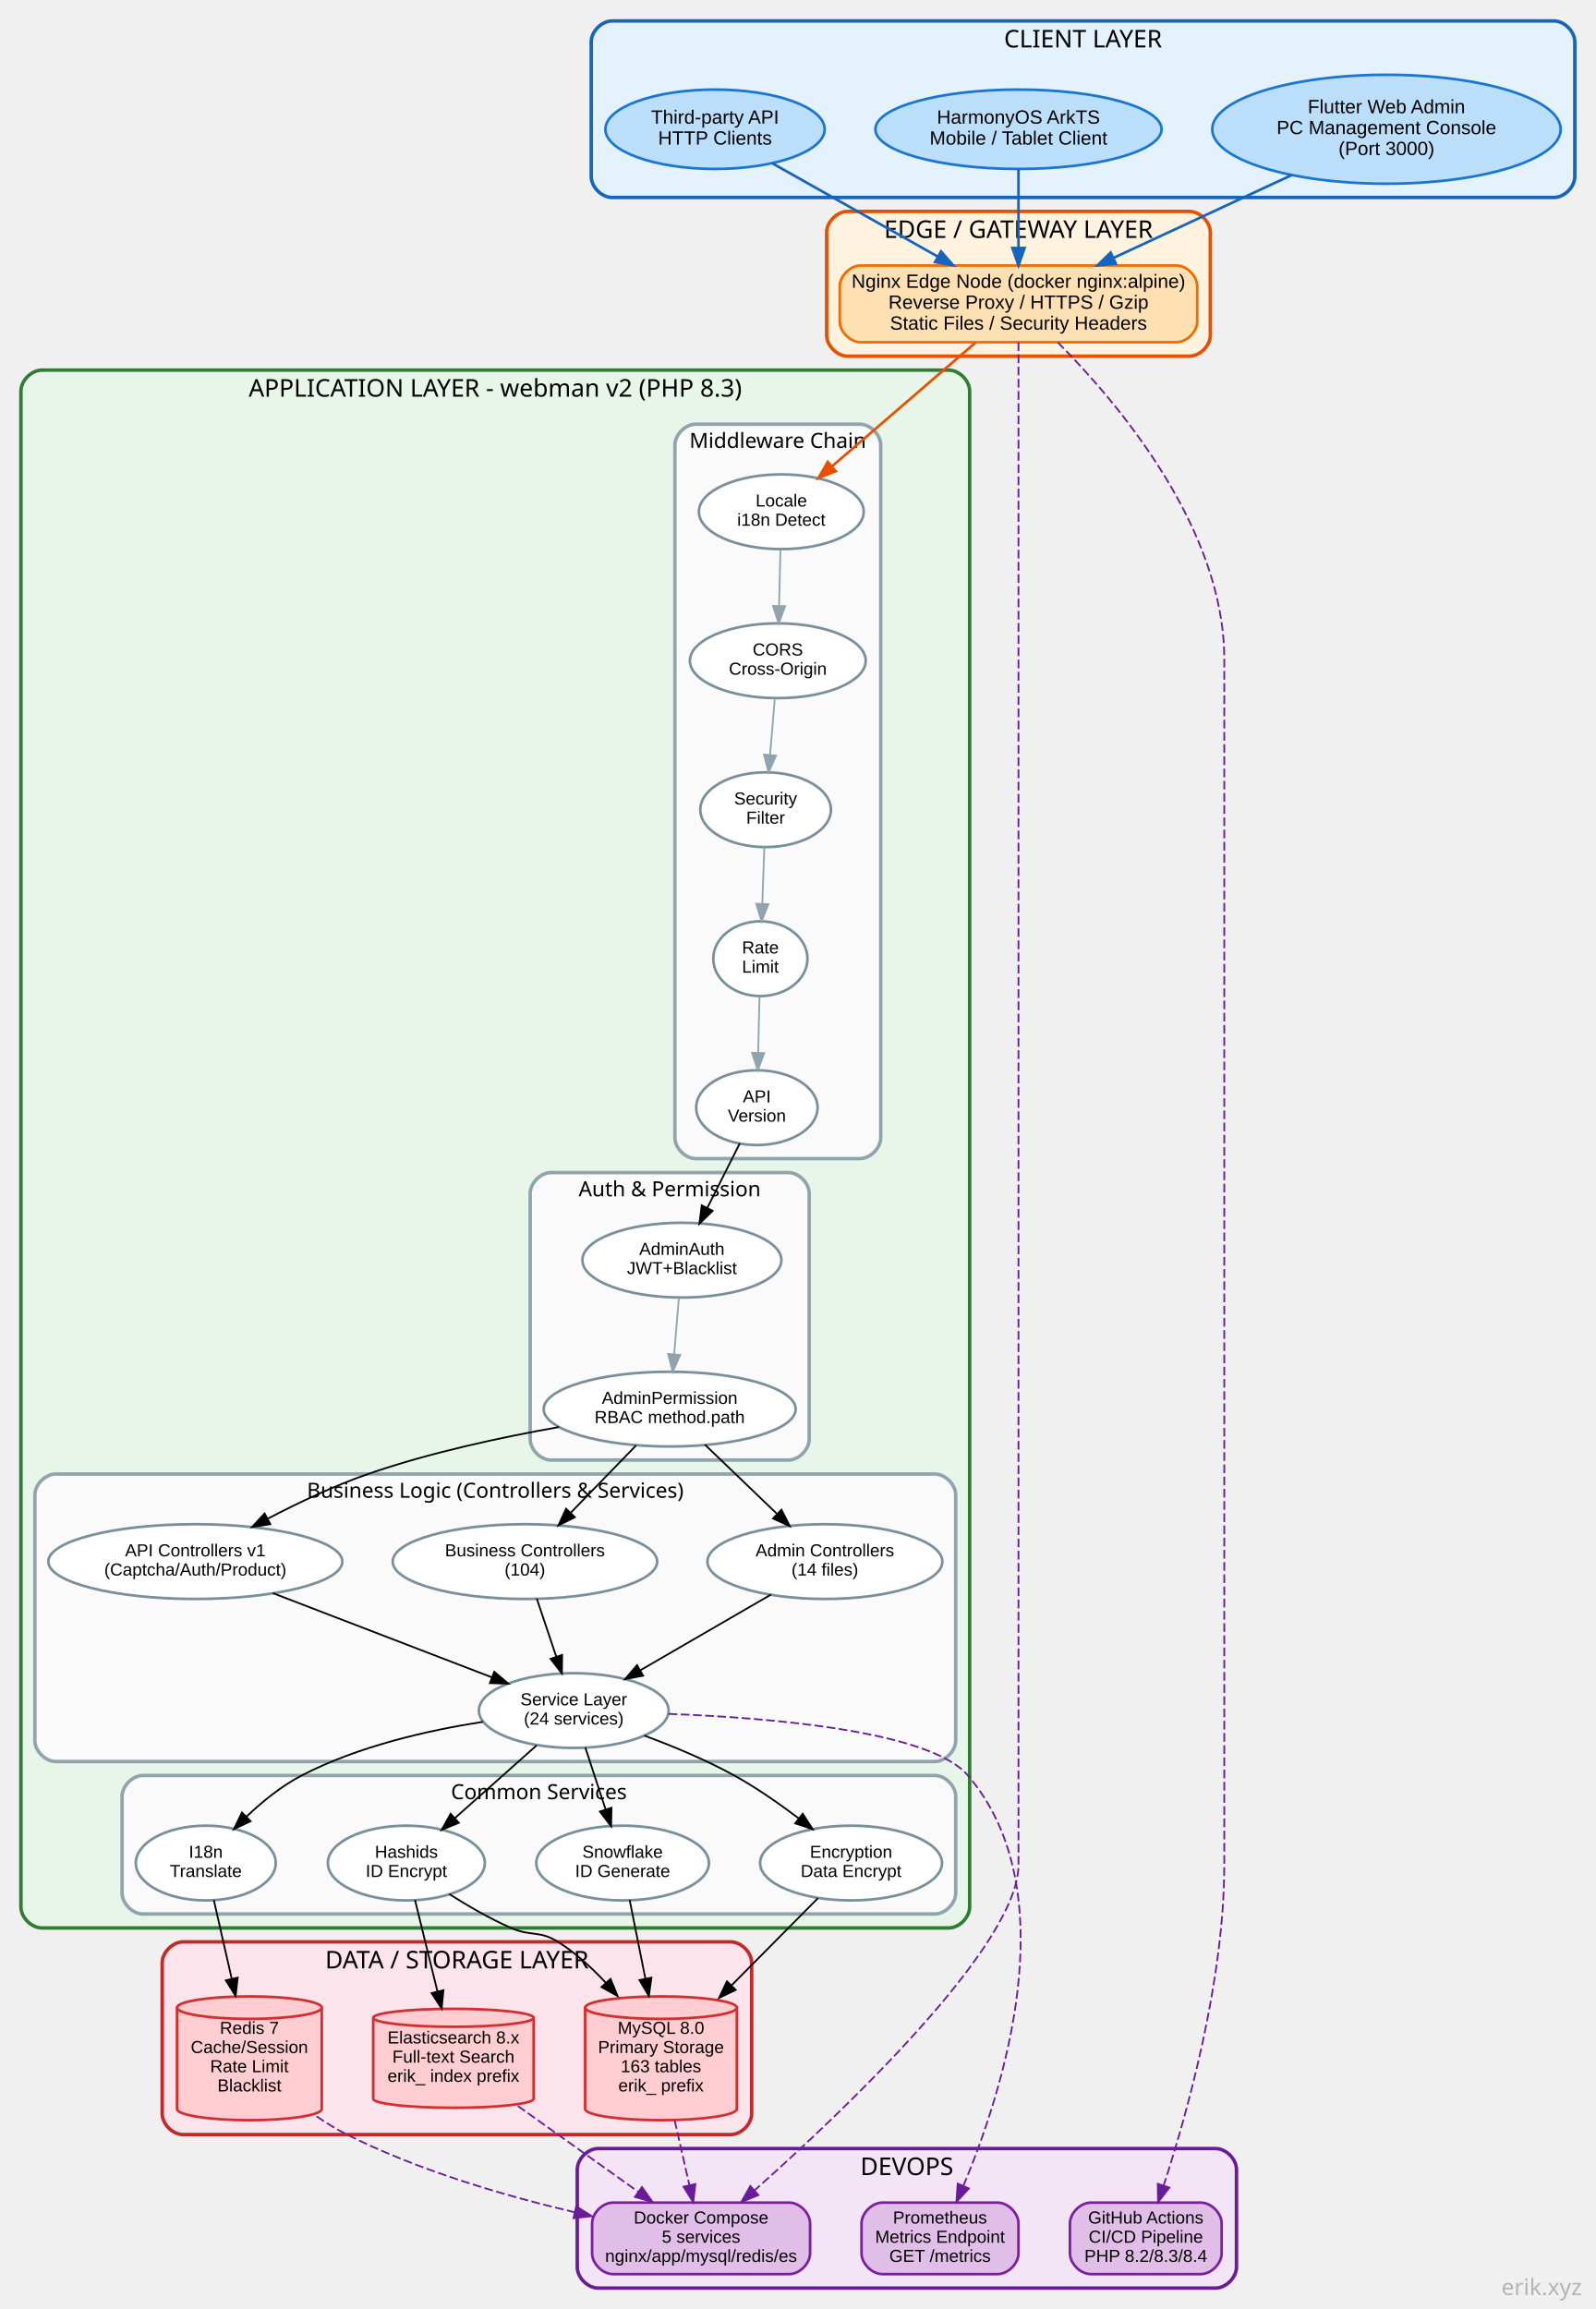
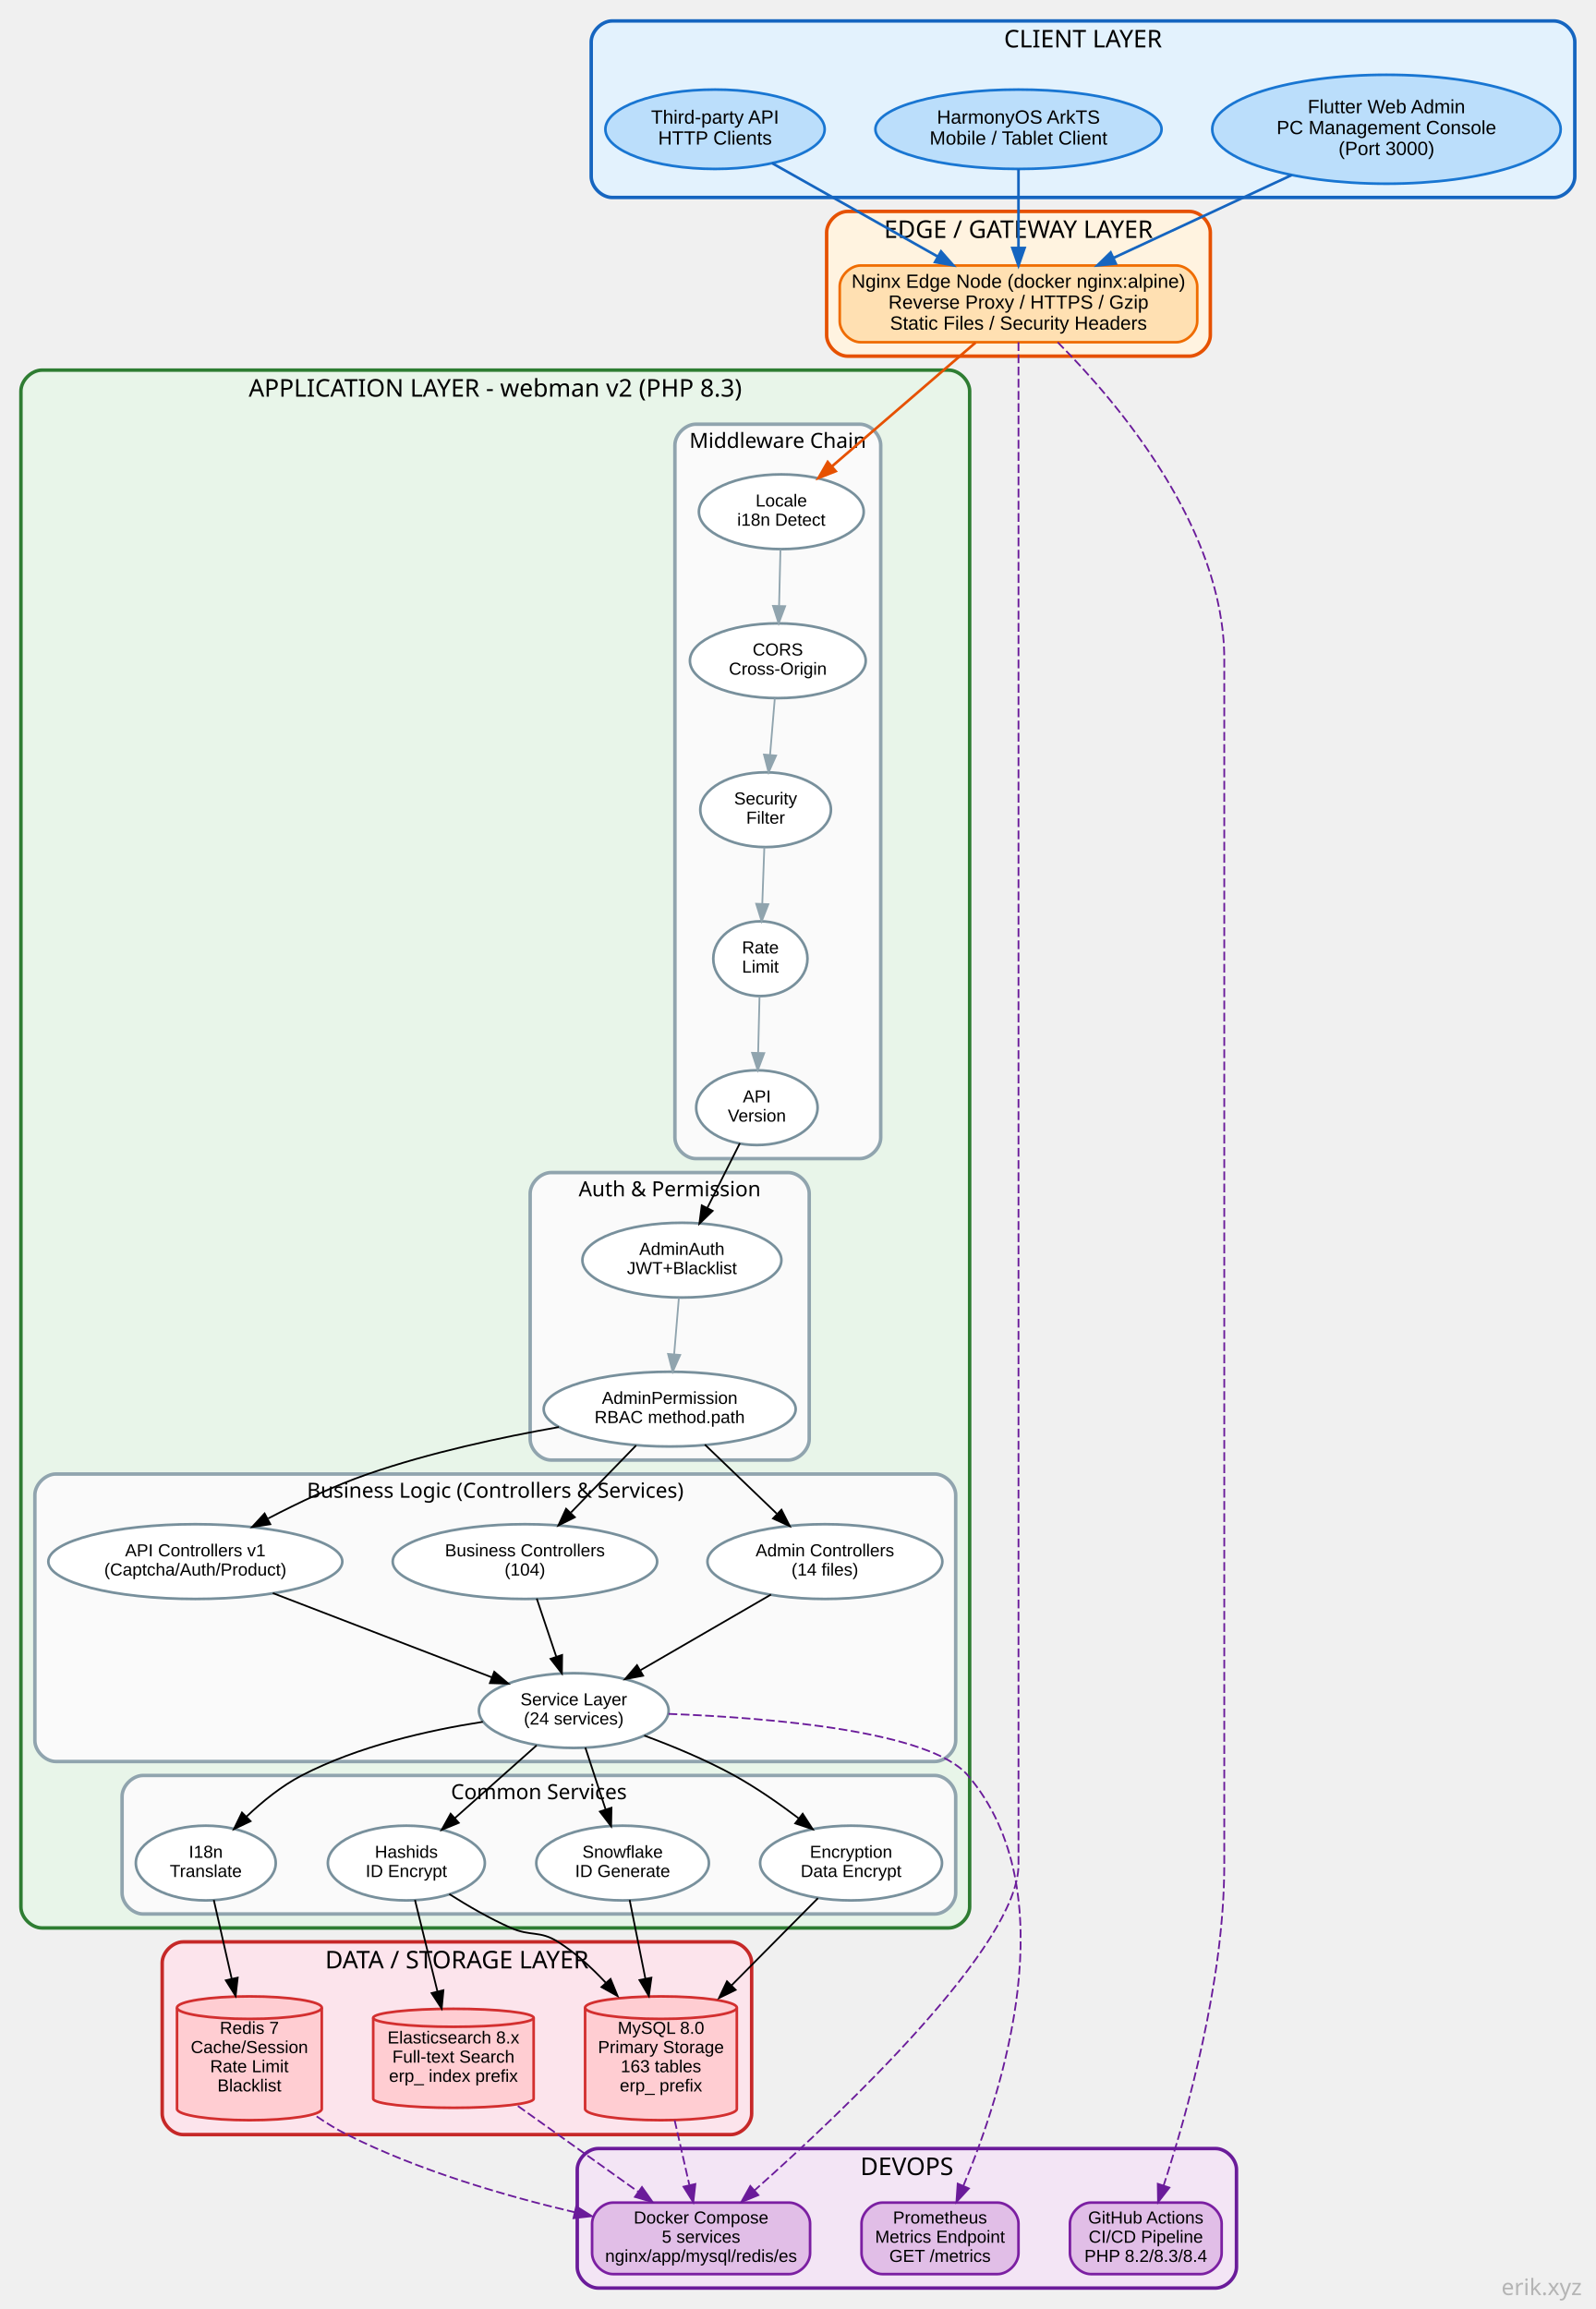
<svg xmlns="http://www.w3.org/2000/svg" width="915pt" height="1324pt" viewBox="0.00 0.00 915.00 1323.99">
  <g id="graph0" class="graph" transform="scale(1 1) rotate(0) translate(4 1319.99)">
    <g id="clust1" class="cluster">
      <path fill="#e3f2fd" stroke="#1565c0" stroke-width="2" d="M347,-1206.76C347,-1206.76 887,-1206.76 887,-1206.76 893,-1206.76 899,-1212.76 899,-1218.76 899,-1218.76 899,-1295.99 899,-1295.99 899,-1301.99 893,-1307.99 887,-1307.99 887,-1307.99 347,-1307.99 347,-1307.99 341,-1307.99 335,-1301.99 335,-1295.99 335,-1295.99 335,-1218.76 335,-1218.76 335,-1212.76 341,-1206.76 347,-1206.76" />
      <text text-anchor="middle" x="617" y="-1292.79" font-family="Arial Bold" font-size="14.00">CLIENT LAYER</text>
    </g>
    <g id="clust2" class="cluster">
      <path fill="#fff3e0" stroke="#e65100" stroke-width="2" d="M482,-1115.76C482,-1115.76 678,-1115.76 678,-1115.76 684,-1115.76 690,-1121.76 690,-1127.76 690,-1127.76 690,-1186.76 690,-1186.76 690,-1192.76 684,-1198.76 678,-1198.76 678,-1198.76 482,-1198.76 482,-1198.76 476,-1198.76 470,-1192.76 470,-1186.76 470,-1186.76 470,-1127.76 470,-1127.76 470,-1121.76 476,-1115.76 482,-1115.76" />
      <text text-anchor="middle" x="580" y="-1183.56" font-family="Arial Bold" font-size="14.00">EDGE / GATEWAY LAYER</text>
    </g>
    <g id="clust3" class="cluster">
      <path fill="#e8f5e9" stroke="#2e7d32" stroke-width="2" d="M20,-214.5C20,-214.5 540,-214.5 540,-214.5 546,-214.5 552,-220.5 552,-226.5 552,-226.5 552,-1095.76 552,-1095.76 552,-1101.76 546,-1107.76 540,-1107.76 540,-1107.76 20,-1107.76 20,-1107.76 14,-1107.76 8,-1101.76 8,-1095.76 8,-1095.76 8,-226.5 8,-226.5 8,-220.5 14,-214.5 20,-214.5" />
      <text text-anchor="middle" x="280" y="-1092.56" font-family="Arial Bold" font-size="14.00">APPLICATION LAYER - webman v2 (PHP 8.3)</text>
    </g>
    <g id="clust4" class="cluster">
      <path fill="#fafafa" stroke="#90a4ae" stroke-width="2" d="M395,-655.63C395,-655.63 489,-655.63 489,-655.63 495,-655.63 501,-661.63 501,-667.63 501,-667.63 501,-1064.76 501,-1064.76 501,-1070.76 495,-1076.76 489,-1076.76 489,-1076.76 395,-1076.76 395,-1076.76 389,-1076.76 383,-1070.76 383,-1064.76 383,-1064.76 383,-667.63 383,-667.63 383,-661.63 389,-655.63 395,-655.63" />
      <text text-anchor="middle" x="442" y="-1063.16" font-family="Arial Bold" font-size="12.00">Middleware Chain</text>
    </g>
    <g id="clust5" class="cluster">
      <path fill="#fafafa" stroke="#90a4ae" stroke-width="2" d="M312,-482.78C312,-482.78 448,-482.78 448,-482.78 454,-482.78 460,-488.78 460,-494.78 460,-494.78 460,-635.63 460,-635.63 460,-641.63 454,-647.63 448,-647.63 448,-647.63 312,-647.63 312,-647.63 306,-647.63 300,-641.63 300,-635.63 300,-635.63 300,-494.78 300,-494.78 300,-488.78 306,-482.78 312,-482.78" />
      <text text-anchor="middle" x="380" y="-634.03" font-family="Arial Bold" font-size="12.00">Auth &amp; Permission</text>
    </g>
    <g id="clust6" class="cluster">
      <path fill="#fafafa" stroke="#90a4ae" stroke-width="2" d="M28,-309.93C28,-309.93 532,-309.93 532,-309.93 538,-309.93 544,-315.93 544,-321.93 544,-321.93 544,-462.78 544,-462.78 544,-468.78 538,-474.78 532,-474.78 532,-474.78 28,-474.78 28,-474.78 22,-474.78 16,-468.78 16,-462.78 16,-462.78 16,-321.93 16,-321.93 16,-315.93 22,-309.93 28,-309.93" />
      <text text-anchor="middle" x="280" y="-461.18" font-family="Arial Bold" font-size="12.00">Business Logic (Controllers &amp; Services)</text>
    </g>
    <g id="clust7" class="cluster">
      <path fill="#fafafa" stroke="#90a4ae" stroke-width="2" d="M78,-222.5C78,-222.5 532,-222.5 532,-222.5 538,-222.5 544,-228.5 544,-234.5 544,-234.5 544,-289.93 544,-289.93 544,-295.93 538,-301.93 532,-301.93 532,-301.93 78,-301.93 78,-301.93 72,-301.93 66,-295.93 66,-289.93 66,-289.93 66,-234.5 66,-234.5 66,-228.5 72,-222.5 78,-222.5" />
      <text text-anchor="middle" x="305" y="-288.33" font-family="Arial Bold" font-size="12.00">Common Services</text>
    </g>
    <g id="clust8" class="cluster">
      <path fill="#fce4ec" stroke="#c62828" stroke-width="2" d="M101,-96C101,-96 415,-96 415,-96 421,-96 427,-102 427,-108 427,-108 427,-194.5 427,-194.5 427,-200.5 421,-206.5 415,-206.5 415,-206.5 101,-206.5 101,-206.5 95,-206.5 89,-200.5 89,-194.5 89,-194.5 89,-108 89,-108 89,-102 95,-96 101,-96" />
      <text text-anchor="middle" x="258" y="-191.3" font-family="Arial Bold" font-size="14.00">DATA / STORAGE LAYER</text>
    </g>
    <g id="clust9" class="cluster">
      <path fill="#f3e5f5" stroke="#6a1b9a" stroke-width="2" d="M339,-8C339,-8 693,-8 693,-8 699,-8 705,-14 705,-20 705,-20 705,-76 705,-76 705,-82 699,-88 693,-88 693,-88 339,-88 339,-88 333,-88 327,-82 327,-76 327,-76 327,-20 327,-20 327,-14 333,-8 339,-8" />
      <text text-anchor="middle" x="516" y="-72.8" font-family="Arial Bold" font-size="14.00">DEVOPS</text>
    </g>
    <g id="node1" class="node">
      <ellipse fill="#bbdefb" stroke="#1976d2" stroke-width="1.5" cx="791" cy="-1245.88" rx="99.9" ry="31.23" />
      <text text-anchor="middle" x="791" y="-1255.08" font-family="Arial" font-size="11.00">Flutter Web Admin</text>
      <text text-anchor="middle" x="791" y="-1243.08" font-family="Arial" font-size="11.00">PC Management Console</text>
      <text text-anchor="middle" x="791" y="-1231.08" font-family="Arial" font-size="11.00">(Port 3000)</text>
    </g>
    <g id="node4" class="node">
      <path fill="#ffe0b2" stroke="#ef6c00" stroke-width="1.5" d="M670.5,-1167.76C670.5,-1167.76 489.5,-1167.76 489.5,-1167.76 483.5,-1167.76 477.5,-1161.76 477.5,-1155.76 477.5,-1155.76 477.5,-1135.76 477.5,-1135.76 477.5,-1129.76 483.5,-1123.76 489.5,-1123.76 489.5,-1123.76 670.5,-1123.76 670.5,-1123.76 676.5,-1123.76 682.5,-1129.76 682.5,-1135.76 682.5,-1135.76 682.5,-1155.76 682.5,-1155.76 682.5,-1161.76 676.5,-1167.76 670.5,-1167.76" />
      <text text-anchor="middle" x="580" y="-1154.96" font-family="Arial" font-size="11.00">Nginx Edge Node (docker nginx:alpine)</text>
      <text text-anchor="middle" x="580" y="-1142.96" font-family="Arial" font-size="11.00">Reverse Proxy / HTTPS / Gzip</text>
      <text text-anchor="middle" x="580" y="-1130.96" font-family="Arial" font-size="11.00">Static Files / Security Headers</text>
    </g>
    <g id="edge17" class="edge">
      <path fill="none" stroke="#1565c0" stroke-width="1.5" d="M736.66,-1219.61C705.35,-1205.05 666.09,-1186.8 634.71,-1172.21" />
      <polygon fill="#1565c0" stroke="#1565c0" stroke-width="1.5" points="635.79,-1168.85 625.25,-1167.8 632.84,-1175.19 635.79,-1168.85" />
    </g>
    <g id="node2" class="node">
      <ellipse fill="#bbdefb" stroke="#1976d2" stroke-width="1.5" cx="580" cy="-1245.88" rx="82.05" ry="22.76" />
      <text text-anchor="middle" x="580" y="-1249.08" font-family="Arial" font-size="11.00">HarmonyOS ArkTS</text>
      <text text-anchor="middle" x="580" y="-1237.08" font-family="Arial" font-size="11.00">Mobile / Tablet Client</text>
    </g>
    <g id="edge18" class="edge">
      <path fill="none" stroke="#1565c0" stroke-width="1.5" d="M580,-1223.1C580,-1209.84 580,-1192.67 580,-1177.98" />
      <polygon fill="#1565c0" stroke="#1565c0" stroke-width="1.5" points="583.5,-1177.8 580,-1167.8 576.5,-1177.8 583.5,-1177.8" />
    </g>
    <g id="node3" class="node">
      <ellipse fill="#bbdefb" stroke="#1976d2" stroke-width="1.5" cx="406" cy="-1245.88" rx="62.87" ry="22.76" />
      <text text-anchor="middle" x="406" y="-1249.08" font-family="Arial" font-size="11.00">Third-party API</text>
      <text text-anchor="middle" x="406" y="-1237.08" font-family="Arial" font-size="11.00">HTTP Clients</text>
    </g>
    <g id="edge19" class="edge">
      <path fill="none" stroke="#1565c0" stroke-width="1.5" d="M438.73,-1226.42C465.49,-1211.33 503.67,-1189.81 533.59,-1172.93" />
      <polygon fill="#1565c0" stroke="#1565c0" stroke-width="1.5" points="535.59,-1175.82 542.59,-1167.86 532.16,-1169.72 535.59,-1175.82" />
    </g>
    <g id="node5" class="node">
      <ellipse fill="#ffffff" stroke="#78909c" stroke-width="1.5" cx="444" cy="-1026.55" rx="47.25" ry="21.43" />
      <text text-anchor="middle" x="444" y="-1029.55" font-family="Arial" font-size="10.00">Locale</text>
      <text text-anchor="middle" x="444" y="-1018.55" font-family="Arial" font-size="10.00">i18n Detect</text>
    </g>
    <g id="edge20" class="edge">
      <path fill="none" stroke="#e65100" stroke-width="1.5" d="M555.37,-1123.54C532.26,-1103.62 497.69,-1073.82 473.2,-1052.72" />
      <polygon fill="#e65100" stroke="#e65100" stroke-width="1.5" points="475.18,-1049.8 465.32,-1045.92 470.61,-1055.1 475.18,-1049.8" />
    </g>
    <g id="node23" class="node">
      <path fill="#e1bee7" stroke="#7b1fa2" stroke-width="1.5" d="M684.5,-57C684.5,-57 621.5,-57 621.5,-57 615.5,-57 609.5,-51 609.5,-45 609.5,-45 609.5,-28 609.5,-28 609.5,-22 615.5,-16 621.5,-16 621.5,-16 684.5,-16 684.5,-16 690.5,-16 696.5,-22 696.5,-28 696.5,-28 696.5,-45 696.5,-45 696.5,-51 690.5,-57 684.5,-57" />
      <text text-anchor="middle" x="653" y="-45" font-family="Arial" font-size="10.00">GitHub Actions</text>
      <text text-anchor="middle" x="653" y="-34" font-family="Arial" font-size="10.00">CI/CD Pipeline</text>
      <text text-anchor="middle" x="653" y="-23" font-family="Arial" font-size="10.00">PHP 8.2/8.3/8.4</text>
    </g>
    <g id="edge26" class="edge">
      <path fill="none" stroke="#6a1b9a" stroke-dasharray="5,2" d="M602.47,-1123.75C636.71,-1089.33 698,-1017.24 698,-942.12 698,-942.12 698,-942.12 698,-250.71 698,-183.75 676.49,-107.46 663.21,-66.75" />
      <polygon fill="#6a1b9a" stroke="#6a1b9a" points="666.51,-65.58 660.03,-57.2 659.87,-67.79 666.51,-65.58" />
    </g>
    <g id="node24" class="node">
      <path fill="#e1bee7" stroke="#7b1fa2" stroke-width="1.5" d="M448.5,-57C448.5,-57 347.5,-57 347.5,-57 341.5,-57 335.5,-51 335.5,-45 335.5,-45 335.5,-28 335.5,-28 335.5,-22 341.5,-16 347.5,-16 347.5,-16 448.5,-16 448.5,-16 454.5,-16 460.5,-22 460.5,-28 460.5,-28 460.5,-45 460.5,-45 460.5,-51 454.5,-57 448.5,-57" />
      <text text-anchor="middle" x="398" y="-45" font-family="Arial" font-size="10.00">Docker Compose</text>
      <text text-anchor="middle" x="398" y="-34" font-family="Arial" font-size="10.00">5 services</text>
      <text text-anchor="middle" x="398" y="-23" font-family="Arial" font-size="10.00">nginx/app/mysql/redis/es</text>
    </g>
    <g id="edge27" class="edge">
      <path fill="none" stroke="#6a1b9a" stroke-dasharray="5,2" d="M580,-1123.76C580,-1086.96 580,-1008.44 580,-942.12 580,-942.12 580,-942.12 580,-250.71 580,-204.65 480.5,-110.14 428.64,-64.01" />
      <polygon fill="#6a1b9a" stroke="#6a1b9a" points="430.86,-61.3 421.05,-57.3 426.23,-66.55 430.86,-61.3" />
    </g>
    <g id="node6" class="node">
      <ellipse fill="#ffffff" stroke="#78909c" stroke-width="1.5" cx="442" cy="-941.12" rx="50.41" ry="21.43" />
      <text text-anchor="middle" x="442" y="-944.12" font-family="Arial" font-size="10.00">CORS</text>
      <text text-anchor="middle" x="442" y="-933.12" font-family="Arial" font-size="10.00">Cross-Origin</text>
    </g>
    <g id="edge1" class="edge">
      <path fill="none" stroke="#90a4ae" d="M443.51,-1004.93C443.27,-995.23 442.99,-983.47 442.73,-972.76" />
      <polygon fill="#90a4ae" stroke="#90a4ae" points="446.23,-972.42 442.49,-962.51 439.23,-972.59 446.23,-972.42" />
    </g>
    <g id="node7" class="node">
      <ellipse fill="#ffffff" stroke="#78909c" stroke-width="1.5" cx="435" cy="-855.7" rx="37.45" ry="21.43" />
      <text text-anchor="middle" x="435" y="-858.7" font-family="Arial" font-size="10.00">Security</text>
      <text text-anchor="middle" x="435" y="-847.7" font-family="Arial" font-size="10.00">Filter</text>
    </g>
    <g id="edge2" class="edge">
      <path fill="none" stroke="#90a4ae" d="M440.27,-919.5C439.46,-909.8 438.47,-898.04 437.57,-887.33" />
      <polygon fill="#90a4ae" stroke="#90a4ae" points="441.03,-886.76 436.71,-877.08 434.06,-887.34 441.03,-886.76" />
    </g>
    <g id="node8" class="node">
      <ellipse fill="#ffffff" stroke="#78909c" stroke-width="1.5" cx="432" cy="-770.27" rx="27" ry="21.43" />
      <text text-anchor="middle" x="432" y="-773.27" font-family="Arial" font-size="10.00">Rate</text>
      <text text-anchor="middle" x="432" y="-762.27" font-family="Arial" font-size="10.00">Limit</text>
    </g>
    <g id="edge3" class="edge">
      <path fill="none" stroke="#90a4ae" d="M434.26,-834.08C433.91,-824.38 433.49,-812.61 433.1,-801.9" />
      <polygon fill="#90a4ae" stroke="#90a4ae" points="436.59,-801.52 432.73,-791.66 429.59,-801.78 436.59,-801.52" />
    </g>
    <g id="node9" class="node">
      <ellipse fill="#ffffff" stroke="#78909c" stroke-width="1.5" cx="430" cy="-684.85" rx="34.8" ry="21.43" />
      <text text-anchor="middle" x="430" y="-687.85" font-family="Arial" font-size="10.00">API</text>
      <text text-anchor="middle" x="430" y="-676.85" font-family="Arial" font-size="10.00">Version</text>
    </g>
    <g id="edge4" class="edge">
      <path fill="none" stroke="#90a4ae" d="M431.51,-748.65C431.27,-738.95 430.99,-727.19 430.73,-716.48" />
      <polygon fill="#90a4ae" stroke="#90a4ae" points="434.23,-716.14 430.49,-706.23 427.23,-716.31 434.23,-716.14" />
    </g>
    <g id="node10" class="node">
      <ellipse fill="#ffffff" stroke="#78909c" stroke-width="1.5" cx="387" cy="-597.42" rx="57.05" ry="21.43" />
      <text text-anchor="middle" x="387" y="-600.42" font-family="Arial" font-size="10.00">AdminAuth</text>
      <text text-anchor="middle" x="387" y="-589.42" font-family="Arial" font-size="10.00">JWT+Blacklist</text>
    </g>
    <g id="edge6" class="edge">
      <path fill="none" stroke="black" d="M420.24,-664.46C414.71,-653.48 407.69,-639.52 401.53,-627.28" />
      <polygon fill="black" stroke="black" points="404.64,-625.68 397.02,-618.32 398.39,-628.83 404.64,-625.68" />
    </g>
    <g id="node11" class="node">
      <ellipse fill="#ffffff" stroke="#78909c" stroke-width="1.5" cx="380" cy="-511.99" rx="72.25" ry="21.43" />
      <text text-anchor="middle" x="380" y="-514.99" font-family="Arial" font-size="10.00">AdminPermission</text>
      <text text-anchor="middle" x="380" y="-503.99" font-family="Arial" font-size="10.00">RBAC method.path</text>
    </g>
    <g id="edge5" class="edge">
      <path fill="none" stroke="#90a4ae" d="M385.27,-575.8C384.46,-566.1 383.47,-554.34 382.57,-543.62" />
      <polygon fill="#90a4ae" stroke="#90a4ae" points="386.03,-543.05 381.71,-533.38 379.06,-543.64 386.03,-543.05" />
    </g>
    <g id="node12" class="node">
      <ellipse fill="#ffffff" stroke="#78909c" stroke-width="1.5" cx="469" cy="-424.57" rx="67.35" ry="21.43" />
      <text text-anchor="middle" x="469" y="-427.57" font-family="Arial" font-size="10.00">Admin Controllers</text>
      <text text-anchor="middle" x="469" y="-416.57" font-family="Arial" font-size="10.00">(14 files)</text>
    </g>
    <g id="edge7" class="edge">
      <path fill="none" stroke="black" d="M400.2,-491.61C412.37,-479.92 428.05,-464.87 441.36,-452.09" />
      <polygon fill="black" stroke="black" points="444.09,-454.32 448.88,-444.87 439.25,-449.27 444.09,-454.32" />
    </g>
    <g id="node13" class="node">
      <ellipse fill="#ffffff" stroke="#78909c" stroke-width="1.5" cx="297" cy="-424.57" rx="75.82" ry="21.43" />
      <text text-anchor="middle" x="297" y="-427.57" font-family="Arial" font-size="10.00">Business Controllers</text>
      <text text-anchor="middle" x="297" y="-416.57" font-family="Arial" font-size="10.00">(104)</text>
    </g>
    <g id="edge8" class="edge">
      <path fill="none" stroke="black" d="M360.75,-491.18C349.65,-479.75 335.52,-465.22 323.4,-452.73" />
      <polygon fill="black" stroke="black" points="325.62,-450.01 316.15,-445.27 320.6,-454.88 325.62,-450.01" />
    </g>
    <g id="node15" class="node">
      <ellipse fill="#ffffff" stroke="#78909c" stroke-width="1.5" cx="108" cy="-424.57" rx="84.29" ry="21.43" />
      <text text-anchor="middle" x="108" y="-427.57" font-family="Arial" font-size="10.00">API Controllers v1</text>
      <text text-anchor="middle" x="108" y="-416.57" font-family="Arial" font-size="10.00">(Captcha/Auth/Product)</text>
    </g>
    <g id="edge9" class="edge">
      <path fill="none" stroke="black" d="M316.49,-501.7C283.32,-495.85 242.37,-487.05 207,-474.78 187.57,-468.04 167.06,-458.32 149.78,-449.3" />
      <polygon fill="black" stroke="black" points="151.01,-445.99 140.54,-444.38 147.72,-452.16 151.01,-445.99" />
    </g>
    <g id="node14" class="node">
      <ellipse fill="#ffffff" stroke="#78909c" stroke-width="1.5" cx="325" cy="-339.14" rx="54.39" ry="21.43" />
      <text text-anchor="middle" x="325" y="-342.14" font-family="Arial" font-size="10.00">Service Layer</text>
      <text text-anchor="middle" x="325" y="-331.14" font-family="Arial" font-size="10.00">(24 services)</text>
    </g>
    <g id="edge10" class="edge">
      <path fill="none" stroke="black" d="M438.11,-405.67C416.22,-392.99 386.71,-375.89 363.32,-362.34" />
      <polygon fill="black" stroke="black" points="364.77,-359.14 354.37,-357.15 361.26,-365.19 364.77,-359.14" />
    </g>
    <g id="edge11" class="edge">
      <path fill="none" stroke="black" d="M303.78,-403.37C307.12,-393.4 311.23,-381.18 314.93,-370.14" />
      <polygon fill="black" stroke="black" points="318.32,-371.03 318.19,-360.44 311.69,-368.8 318.32,-371.03" />
    </g>
    <g id="node16" class="node">
      <ellipse fill="#ffffff" stroke="#78909c" stroke-width="1.5" cx="229" cy="-251.71" rx="45.01" ry="21.43" />
      <text text-anchor="middle" x="229" y="-254.71" font-family="Arial" font-size="10.00">Hashids</text>
      <text text-anchor="middle" x="229" y="-243.71" font-family="Arial" font-size="10.00">ID Encrypt</text>
    </g>
    <g id="edge13" class="edge">
      <path fill="none" stroke="black" d="M303.69,-319.18C289.86,-306.87 271.7,-290.71 256.75,-277.4" />
      <polygon fill="black" stroke="black" points="259.06,-274.77 249.26,-270.74 254.4,-280 259.06,-274.77" />
    </g>
    <g id="node17" class="node">
      <ellipse fill="#ffffff" stroke="#78909c" stroke-width="1.5" cx="353" cy="-251.71" rx="49.49" ry="21.43" />
      <text text-anchor="middle" x="353" y="-254.71" font-family="Arial" font-size="10.00">Snowflake</text>
      <text text-anchor="middle" x="353" y="-243.71" font-family="Arial" font-size="10.00">ID Generate</text>
    </g>
    <g id="edge14" class="edge">
      <path fill="none" stroke="black" d="M331.64,-317.89C335.09,-307.36 339.38,-294.28 343.2,-282.61" />
      <polygon fill="black" stroke="black" points="346.62,-283.41 346.41,-272.81 339.97,-281.23 346.62,-283.41" />
    </g>
    <g id="node18" class="node">
      <ellipse fill="#ffffff" stroke="#78909c" stroke-width="1.5" cx="484" cy="-251.71" rx="52.15" ry="21.43" />
      <text text-anchor="middle" x="484" y="-254.71" font-family="Arial" font-size="10.00">Encryption</text>
      <text text-anchor="middle" x="484" y="-243.71" font-family="Arial" font-size="10.00">Data Encrypt</text>
    </g>
    <g id="edge15" class="edge">
      <path fill="none" stroke="black" d="M365.42,-324.8C381.86,-318.73 400.77,-310.88 417,-301.93 429.69,-294.92 442.73,-285.84 453.9,-277.39" />
      <polygon fill="black" stroke="black" points="456.26,-279.99 462.03,-271.1 451.98,-274.45 456.26,-279.99" />
    </g>
    <g id="node19" class="node">
      <ellipse fill="#ffffff" stroke="#78909c" stroke-width="1.5" cx="114" cy="-251.71" rx="40.11" ry="21.43" />
      <text text-anchor="middle" x="114" y="-254.71" font-family="Arial" font-size="10.00">I18n</text>
      <text text-anchor="middle" x="114" y="-243.71" font-family="Arial" font-size="10.00">Translate</text>
    </g>
    <g id="edge16" class="edge">
      <path fill="none" stroke="black" d="M272.86,-332.68C241.42,-327.8 201.32,-318.71 169,-301.93 157.45,-295.93 146.41,-286.94 137.29,-278.29" />
      <polygon fill="black" stroke="black" points="139.68,-275.72 130.11,-271.16 134.75,-280.69 139.68,-275.72" />
    </g>
    <g id="node25" class="node">
      <path fill="#e1bee7" stroke="#7b1fa2" stroke-width="1.5" d="M568,-57C568,-57 502,-57 502,-57 496,-57 490,-51 490,-45 490,-45 490,-28 490,-28 490,-22 496,-16 502,-16 502,-16 568,-16 568,-16 574,-16 580,-22 580,-28 580,-28 580,-45 580,-45 580,-51 574,-57 568,-57" />
      <text text-anchor="middle" x="535" y="-45" font-family="Arial" font-size="10.00">Prometheus</text>
      <text text-anchor="middle" x="535" y="-34" font-family="Arial" font-size="10.00">Metrics Endpoint</text>
      <text text-anchor="middle" x="535" y="-23" font-family="Arial" font-size="10.00">GET /metrics</text>
    </g>
    <g id="edge28" class="edge">
      <path fill="none" stroke="#6a1b9a" stroke-dasharray="5,2" d="M379.35,-337.24C439.05,-334.96 529.38,-327.29 551,-301.93 608.16,-234.88 570.81,-120.1 548.39,-66.57" />
      <polygon fill="#6a1b9a" stroke="#6a1b9a" points="551.57,-65.12 544.4,-57.32 545.14,-67.88 551.57,-65.12" />
    </g>
    <g id="edge12" class="edge">
      <path fill="none" stroke="black" d="M152.44,-406.48C188.97,-392.44 240.61,-372.58 277.87,-358.26" />
      <polygon fill="black" stroke="black" points="279.41,-361.42 287.49,-354.56 276.9,-354.88 279.41,-361.42" />
    </g>
    <g id="node20" class="node">
      <path fill="#ffcdd2" stroke="#d32f2f" stroke-width="1.5" d="M418.5,-168.8C418.5,-172.36 399,-175.25 375,-175.25 351,-175.25 331.5,-172.36 331.5,-168.8 331.5,-168.8 331.5,-110.7 331.5,-110.7 331.5,-107.14 351,-104.25 375,-104.25 399,-104.25 418.5,-107.14 418.5,-110.7 418.5,-110.7 418.5,-168.8 418.5,-168.8" />
      <path fill="none" stroke="#d32f2f" stroke-width="1.5" d="M418.5,-168.8C418.5,-165.24 399,-162.34 375,-162.34 351,-162.34 331.5,-165.24 331.5,-168.8" />
      <text text-anchor="middle" x="375" y="-153.75" font-family="Arial" font-size="10.00">MySQL 8.0</text>
      <text text-anchor="middle" x="375" y="-142.75" font-family="Arial" font-size="10.00">Primary Storage</text>
      <text text-anchor="middle" x="375" y="-131.75" font-family="Arial" font-size="10.00">163 tables</text>
-       <text text-anchor="middle" x="375" y="-120.75" font-family="Arial" font-size="10.00">erik_ prefix</text>
+       <text text-anchor="middle" x="375" y="-120.75" font-family="Arial" font-size="10.00">erp_ prefix</text>
    </g>
    <g id="edge21" class="edge">
      <path fill="none" stroke="black" d="M253.63,-233.9C264.19,-227.21 276.87,-219.85 289,-214.5 300.45,-209.45 305.42,-213.19 316,-206.5 325.93,-200.22 335.19,-191.82 343.31,-183.12" />
      <polygon fill="black" stroke="black" points="346.1,-185.25 350.13,-175.45 340.87,-180.6 346.1,-185.25" />
    </g>
    <g id="node22" class="node">
      <path fill="#ffcdd2" stroke="#d32f2f" stroke-width="1.5" d="M302,-162.97C302,-165.81 281.38,-168.13 256,-168.13 230.62,-168.13 210,-165.81 210,-162.97 210,-162.97 210,-116.53 210,-116.53 210,-113.69 230.62,-111.37 256,-111.37 281.38,-111.37 302,-113.69 302,-116.53 302,-116.53 302,-162.97 302,-162.97" />
      <path fill="none" stroke="#d32f2f" stroke-width="1.5" d="M302,-162.97C302,-160.12 281.38,-157.81 256,-157.81 230.62,-157.81 210,-160.12 210,-162.97" />
      <text text-anchor="middle" x="256" y="-148.25" font-family="Arial" font-size="10.00">Elasticsearch 8.x</text>
      <text text-anchor="middle" x="256" y="-137.25" font-family="Arial" font-size="10.00">Full-text Search</text>
-       <text text-anchor="middle" x="256" y="-126.25" font-family="Arial" font-size="10.00">erik_ index prefix</text>
+       <text text-anchor="middle" x="256" y="-126.25" font-family="Arial" font-size="10.00">erp_ index prefix</text>
    </g>
    <g id="edge24" class="edge">
      <path fill="none" stroke="black" d="M233.95,-230.54C237.54,-215.93 242.5,-195.74 246.8,-178.2" />
      <polygon fill="black" stroke="black" points="250.26,-178.79 249.25,-168.25 243.47,-177.12 250.26,-178.79" />
    </g>
    <g id="edge22" class="edge">
      <path fill="none" stroke="black" d="M357.04,-230.54C359.56,-217.93 362.91,-201.16 366.04,-185.54" />
      <polygon fill="black" stroke="black" points="369.52,-185.98 368.05,-175.49 362.66,-184.61 369.52,-185.98" />
    </g>
    <g id="edge23" class="edge">
      <path fill="none" stroke="black" d="M465.01,-231.56C451.35,-217.78 432.41,-198.67 415.43,-181.54" />
      <polygon fill="black" stroke="black" points="417.82,-178.98 408.3,-174.34 412.85,-183.91 417.82,-178.98" />
    </g>
    <g id="node21" class="node">
      <path fill="#ffcdd2" stroke="#d32f2f" stroke-width="1.5" d="M180.5,-168.8C180.5,-172.36 161.9,-175.25 139,-175.25 116.1,-175.25 97.5,-172.36 97.5,-168.8 97.5,-168.8 97.5,-110.7 97.5,-110.7 97.5,-107.14 116.1,-104.25 139,-104.25 161.9,-104.25 180.5,-107.14 180.5,-110.7 180.5,-110.7 180.5,-168.8 180.5,-168.8" />
      <path fill="none" stroke="#d32f2f" stroke-width="1.5" d="M180.5,-168.8C180.5,-165.24 161.9,-162.34 139,-162.34 116.1,-162.34 97.5,-165.24 97.5,-168.8" />
      <text text-anchor="middle" x="139" y="-153.75" font-family="Arial" font-size="10.00">Redis 7</text>
      <text text-anchor="middle" x="139" y="-142.75" font-family="Arial" font-size="10.00">Cache/Session</text>
      <text text-anchor="middle" x="139" y="-131.75" font-family="Arial" font-size="10.00">Rate Limit</text>
      <text text-anchor="middle" x="139" y="-120.75" font-family="Arial" font-size="10.00">Blacklist</text>
    </g>
    <g id="edge25" class="edge">
      <path fill="none" stroke="black" d="M118.59,-230.54C121.45,-217.93 125.26,-201.16 128.82,-185.54" />
      <polygon fill="black" stroke="black" points="132.3,-186.01 131.1,-175.49 125.47,-184.46 132.3,-186.01" />
    </g>
    <g id="edge29" class="edge">
      <path fill="none" stroke="#6a1b9a" stroke-dasharray="5,2" d="M382.85,-104.19C385.58,-92.17 388.62,-78.81 391.25,-67.21" />
      <polygon fill="#6a1b9a" stroke="#6a1b9a" points="394.73,-67.68 393.53,-57.16 387.91,-66.13 394.73,-67.68" />
    </g>
    <g id="edge30" class="edge">
      <path fill="none" stroke="#6a1b9a" stroke-dasharray="5,2" d="M177.56,-106.45C183.2,-102.59 189.1,-98.97 195,-96 236.07,-75.33 285.61,-60.87 325.46,-51.5" />
      <polygon fill="#6a1b9a" stroke="#6a1b9a" points="326.41,-54.88 335.37,-49.23 324.84,-48.05 326.41,-54.88" />
    </g>
    <g id="edge31" class="edge">
      <path fill="none" stroke="#6a1b9a" stroke-dasharray="5,2" d="M292.94,-112.41C314.17,-97.27 340.73,-78.33 361.84,-63.29" />
      <polygon fill="#6a1b9a" stroke="#6a1b9a" points="364.11,-65.96 370.22,-57.31 360.05,-60.26 364.11,-65.96" />
    </g>
  </g>
  <text x="907" y="1316" font-size="13" fill="rgba(0,0,0,0.25)" font-family="sans-serif" text-anchor="end">erik.xyz</text>
</svg>
